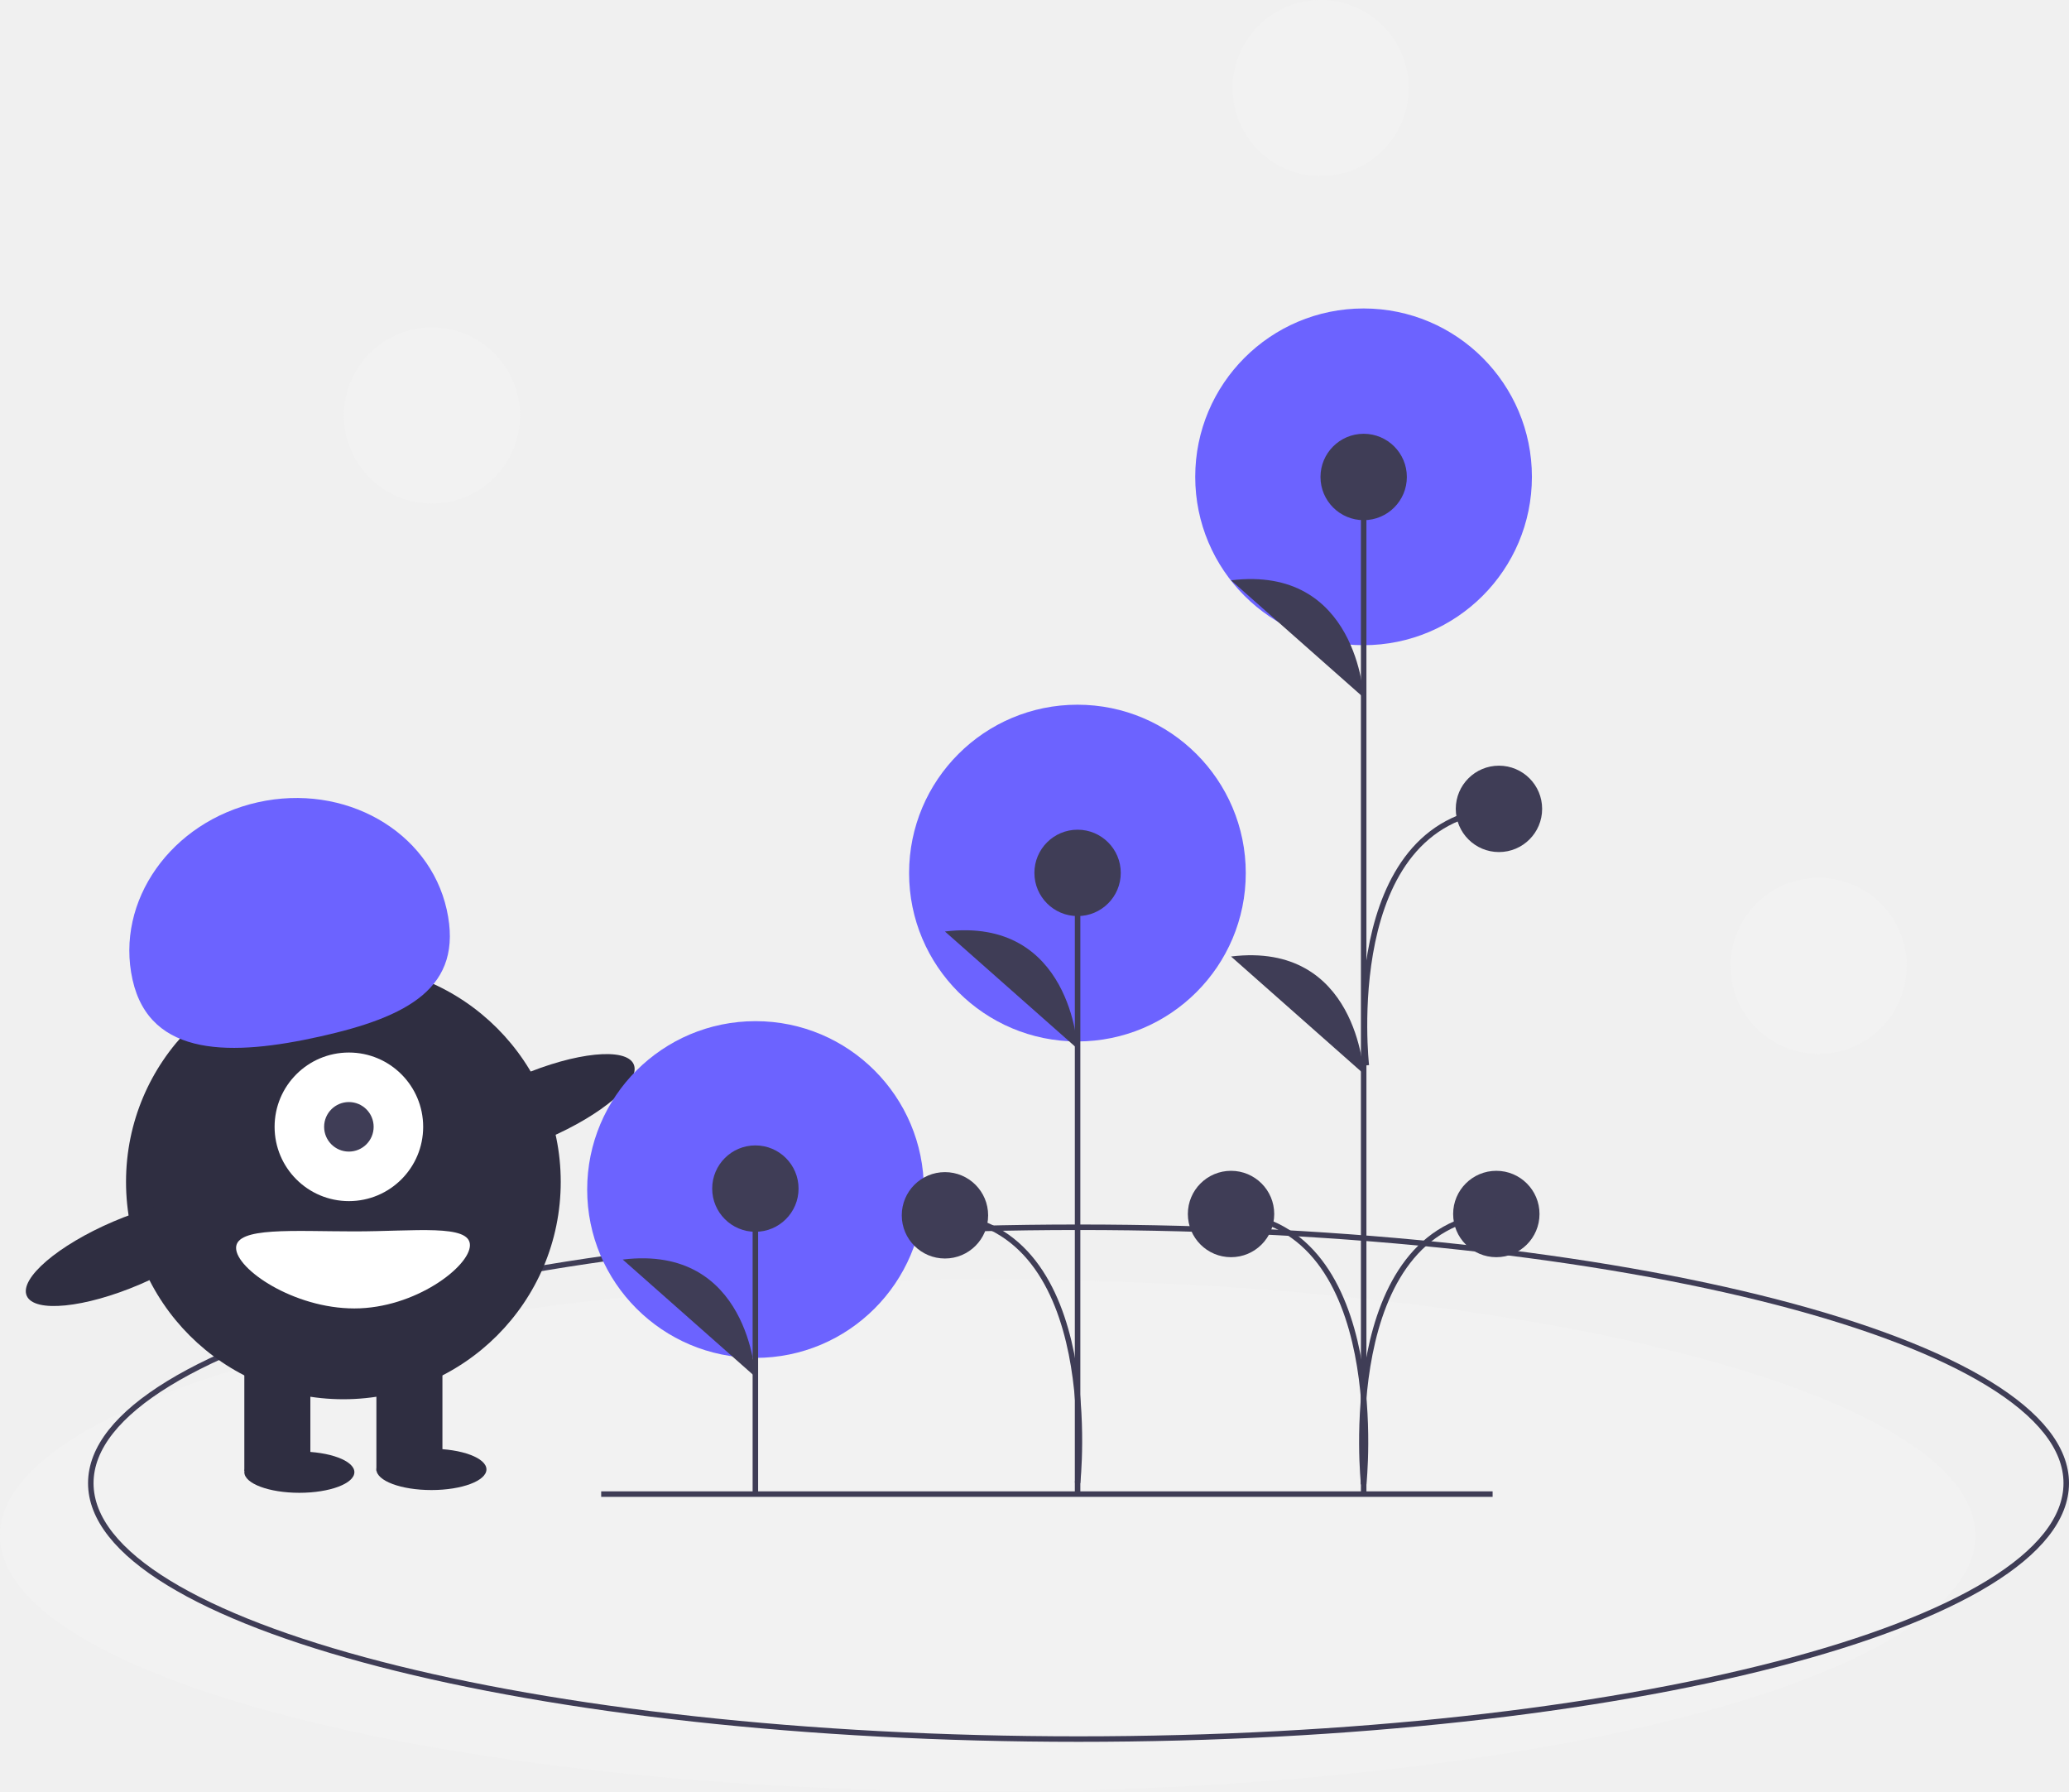
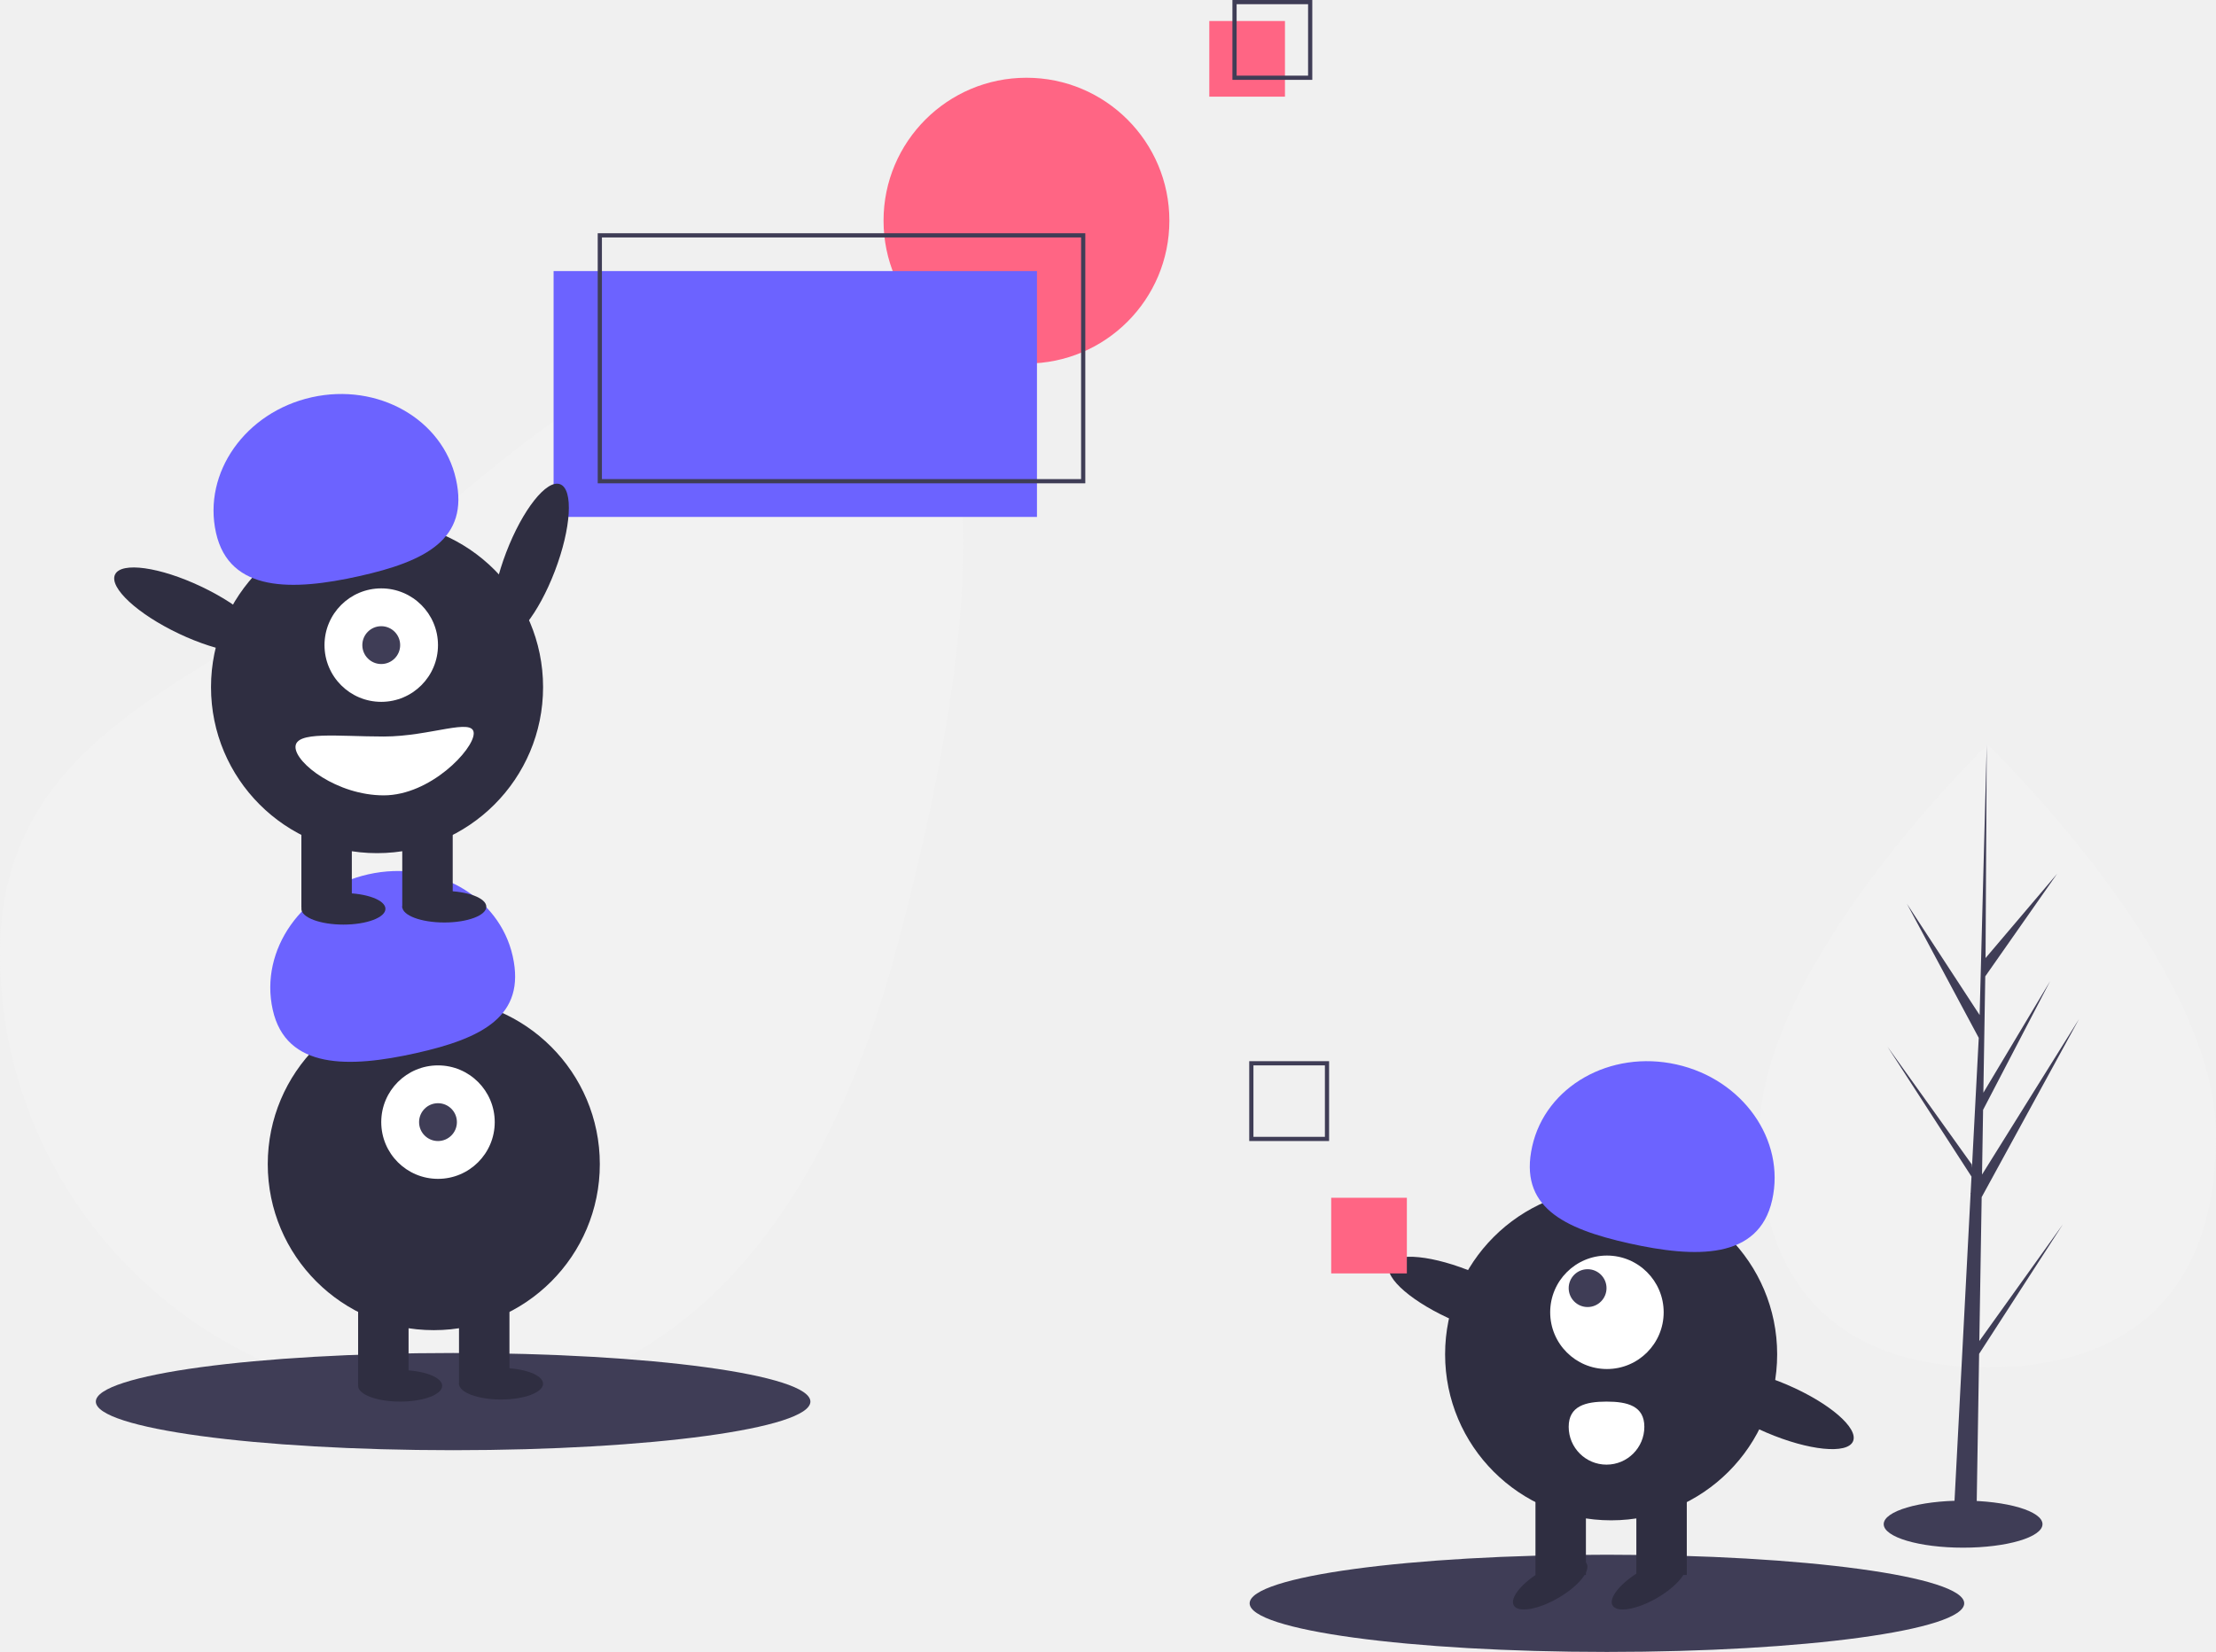
- <svg xmlns="http://www.w3.org/2000/svg" id="b82ffadf-cd82-44b9-9c6d-e262570a0ac0" data-name="Layer 1" width="752" height="651" viewBox="0 0 752 651">
-   <ellipse cx="359" cy="558" rx="359" ry="93" fill="#f2f2f2" />
-   <circle cx="495.603" cy="173.285" r="61.186" fill="#6c63ff" />
-   <circle cx="391.603" cy="317.285" r="61.186" fill="#6c63ff" />
-   <ellipse cx="392" cy="539" rx="359" ry="93" fill="none" stroke="#3f3d56" stroke-miterlimit="10" stroke-width="2" />
-   <circle cx="124.805" cy="429.5" r="79" fill="#2f2e41" />
-   <rect x="88.805" y="491.5" width="24" height="43" fill="#2f2e41" />
-   <rect x="136.805" y="491.5" width="24" height="43" fill="#2f2e41" />
-   <ellipse cx="108.805" cy="535" rx="20" ry="7.5" fill="#2f2e41" />
-   <ellipse cx="156.805" cy="534" rx="20" ry="7.5" fill="#2f2e41" />
-   <circle cx="126.805" cy="409.5" r="27" fill="#fff" />
-   <circle cx="126.805" cy="409.5" r="9" fill="#3f3d56" />
-   <path d="M272.672,480.532c-6.379-28.568,14.012-57.434,45.544-64.475s62.265,10.41,68.644,38.978-14.519,39.104-46.051,46.145S279.051,509.1,272.672,480.532Z" transform="translate(-224.5 -124.5)" fill="#6c63ff" />
-   <ellipse cx="418.52" cy="526.844" rx="39.5" ry="12.4" transform="translate(-398.0415 82.67744) rotate(-23.17116)" fill="#2f2e41" />
-   <ellipse cx="270.52" cy="579.844" rx="39.5" ry="12.4" transform="translate(-430.8346 28.71783) rotate(-23.17116)" fill="#2f2e41" />
-   <path d="M395.305,577c0,7.732-19.909,23-42,23s-43-14.268-43-22,20.909-6,43-6S395.305,569.268,395.305,577Z" transform="translate(-224.5 -124.5)" fill="#fff" />
-   <circle cx="274.603" cy="432.285" r="61.186" fill="#6c63ff" />
-   <line x1="274.549" y1="542.937" x2="274.549" y2="431.949" fill="#3f3d56" stroke="#3f3d56" stroke-miterlimit="10" stroke-width="2" />
-   <circle cx="274.549" cy="431.949" r="15.695" fill="#3f3d56" />
-   <path d="M499.049,624.853s-2.242-48.225-48.207-42.619" transform="translate(-224.5 -124.5)" fill="#3f3d56" />
-   <line x1="495.641" y1="543.716" x2="495.641" y2="173.51" fill="#3f3d56" stroke="#3f3d56" stroke-miterlimit="10" stroke-width="2" />
-   <circle cx="495.641" cy="173.335" r="15.695" fill="#3f3d56" />
-   <circle cx="447.434" cy="441.18" r="15.695" fill="#3f3d56" />
-   <path d="M720.141,378.007s-2.242-48.225-48.207-42.619" transform="translate(-224.5 -124.5)" fill="#3f3d56" />
-   <path d="M720.141,514.719s-2.242-48.225-48.207-42.619" transform="translate(-224.5 -124.5)" fill="#3f3d56" />
-   <path d="M720.141,663.902s10.09-93.737-48.207-98.221" transform="translate(-224.5 -124.5)" fill="none" stroke="#3f3d56" stroke-miterlimit="10" stroke-width="2" />
-   <circle cx="543.855" cy="441.18" r="15.695" fill="#3f3d56" />
-   <path d="M720.148,663.902s-10.09-93.737,48.207-98.221" transform="translate(-224.5 -124.5)" fill="none" stroke="#3f3d56" stroke-miterlimit="10" stroke-width="2" />
-   <circle cx="544.811" cy="293.952" r="15.695" fill="#3f3d56" />
-   <path d="M721.104,511.673s-10.09-88.737,48.207-93.221" transform="translate(-224.5 -124.5)" fill="none" stroke="#3f3d56" stroke-miterlimit="10" stroke-width="2" />
-   <line x1="391.659" y1="543.194" x2="391.659" y2="317.217" fill="#3f3d56" stroke="#3f3d56" stroke-miterlimit="10" stroke-width="2" />
-   <circle cx="391.659" cy="317.217" r="15.695" fill="#3f3d56" />
-   <path d="M616.159,505.637s-2.242-48.225-48.207-42.619" transform="translate(-224.5 -124.5)" fill="#3f3d56" />
-   <path d="M616.159,663.38s10.09-92.737-48.207-97.221" transform="translate(-224.5 -124.5)" fill="none" stroke="#3f3d56" stroke-miterlimit="10" stroke-width="2" />
-   <circle cx="343.452" cy="441.658" r="15.695" fill="#3f3d56" />
-   <line x1="218.507" y1="542.976" x2="542.507" y2="542.976" fill="none" stroke="#3f3d56" stroke-miterlimit="10" stroke-width="2" />
-   <circle cx="661" cy="351" r="32" fill="#f2f2f2" />
-   <circle cx="157" cy="151" r="32" fill="#f2f2f2" />
-   <circle cx="480" cy="32" r="32" fill="#f2f2f2" />
+ <svg xmlns="http://www.w3.org/2000/svg" id="a9d5c6ed-9ea4-42a3-ab78-5bac3f9dde90" data-name="Layer 1" width="1054.402" height="786.127" viewBox="0 0 1054.402 786.127">
+   <path d="M498.799,510c-30.595,113.588-95.363,213-213,213s-213-95.363-213-213,123.99-136.088,213-213C466.553,140.814,593.81,157.253,498.799,510Z" transform="translate(-72.79886 -56.4364)" fill="#f2f2f2" />
+   <circle cx="488.402" cy="105" r="68" fill="#ff6584" />
+   <rect x="575.402" y="10" width="36" height="36" fill="#ff6584" />
+   <ellipse cx="215.598" cy="667" rx="170" ry="23.127" fill="#3f3d56" />
+   <rect x="263.402" y="129" width="230" height="117" fill="#6c63ff" />
+   <circle cx="206.402" cy="554" r="79" fill="#2f2e41" />
+   <rect x="170.402" y="616" width="24" height="43" fill="#2f2e41" />
+   <rect x="218.402" y="616" width="24" height="43" fill="#2f2e41" />
+   <ellipse cx="190.402" cy="659.5" rx="20" ry="7.5" fill="#2f2e41" />
+   <ellipse cx="238.402" cy="658.5" rx="20" ry="7.5" fill="#2f2e41" />
+   <circle cx="208.402" cy="534" r="27" fill="#fff" />
+   <circle cx="208.402" cy="534" r="9" fill="#3f3d56" />
+   <path d="M202.568,536.969c-6.379-28.568,14.012-57.434,45.544-64.475s62.265,10.41,68.644,38.978-14.519,39.104-46.051,46.145S208.947,565.536,202.568,536.969Z" transform="translate(-72.79886 -56.4364)" fill="#6c63ff" />
+   <circle cx="179.402" cy="327" r="79" fill="#2f2e41" />
+   <rect x="143.402" y="389" width="24" height="43" fill="#2f2e41" />
+   <rect x="191.402" y="389" width="24" height="43" fill="#2f2e41" />
+   <ellipse cx="163.402" cy="432.5" rx="20" ry="7.5" fill="#2f2e41" />
+   <ellipse cx="211.402" cy="431.5" rx="20" ry="7.5" fill="#2f2e41" />
+   <circle cx="181.402" cy="307" r="27" fill="#fff" />
+   <circle cx="181.402" cy="307" r="9" fill="#3f3d56" />
+   <path d="M175.568,309.969c-6.379-28.568,14.012-57.434,45.544-64.475s62.265,10.41,68.644,38.978-14.519,39.104-46.051,46.145S181.947,338.536,175.568,309.969Z" transform="translate(-72.79886 -56.4364)" fill="#6c63ff" />
+   <ellipse cx="325.221" cy="323.78" rx="39.5" ry="12.4" transform="translate(-166.132 455.5315) rotate(-69.08217)" fill="#2f2e41" />
+   <ellipse cx="163.221" cy="346.78" rx="12.4" ry="39.5" transform="translate(-292.8484 289.2128) rotate(-64.62574)" fill="#2f2e41" />
+   <path d="M213.397,411.936c0,7.732,19.909,23,42,23s42.805-21.768,42.805-29.5-20.713,1.5-42.805,1.5S213.397,404.204,213.397,411.936Z" transform="translate(-72.79886 -56.4364)" fill="#fff" />
+   <rect x="285.402" y="112" width="230" height="117" fill="none" stroke="#3f3d56" stroke-miterlimit="10" stroke-width="2" />
+   <rect x="587.402" y="1" width="36" height="36" fill="none" stroke="#3f3d56" stroke-miterlimit="10" stroke-width="2" />
+   <path d="M1127.201,596.733c0,81.828-48.645,110.399-108.652,110.399s-108.652-28.571-108.652-110.399,108.652-185.925,108.652-185.925S1127.201,514.906,1127.201,596.733Z" transform="translate(-72.79886 -56.4364)" fill="#f2f2f2" />
+   <polygon points="941.792 638.179 942.905 569.696 989.215 484.974 943.079 558.954 943.58 528.161 975.496 466.865 943.712 520.012 943.712 520.013 944.612 464.631 978.789 415.832 944.753 455.922 945.315 354.372 941.783 488.806 942.073 483.26 907.325 430.072 941.516 493.906 938.278 555.758 938.182 554.116 898.123 498.144 938.06 559.916 937.655 567.651 937.583 567.767 937.616 568.402 929.402 725.325 940.377 725.325 941.693 644.272 981.533 582.651 941.792 638.179" fill="#3f3d56" />
+   <ellipse cx="934.07" cy="725.322" rx="37.779" ry="11.194" fill="#3f3d56" />
+   <ellipse cx="764.598" cy="763" rx="170" ry="23.127" fill="#3f3d56" />
+   <circle cx="766.598" cy="644.5" r="79" fill="#2f2e41" />
+   <rect x="851.397" y="762.936" width="24" height="43" transform="translate(1653.994 1512.436) rotate(-180)" fill="#2f2e41" />
+   <rect x="803.397" y="762.936" width="24" height="43" transform="translate(1557.994 1512.436) rotate(-180)" fill="#2f2e41" />
+   <ellipse cx="810.397" cy="810.436" rx="20" ry="7.5" transform="translate(-369.4445 457.3398) rotate(-30)" fill="#2f2e41" />
+   <ellipse cx="857.397" cy="810.436" rx="20" ry="7.5" transform="translate(-363.1477 480.8398) rotate(-30)" fill="#2f2e41" />
+   <circle cx="764.598" cy="624.5" r="27" fill="#fff" />
+   <circle cx="755.402" cy="613" r="9" fill="#3f3d56" />
+   <path d="M916.029,627.469c6.379-28.568-14.012-57.434-45.544-64.475s-62.265,10.41-68.644,38.978,14.519,39.104,46.051,46.145S909.65,656.036,916.029,627.469Z" transform="translate(-72.79886 -56.4364)" fill="#6c63ff" />
+   <ellipse cx="770.181" cy="673.78" rx="12.4" ry="39.5" transform="translate(-225.0964 1060.279) rotate(-66.82884)" fill="#2f2e41" />
+   <ellipse cx="918.181" cy="726.78" rx="12.4" ry="39.5" transform="translate(-184.056 1228.486) rotate(-66.82884)" fill="#2f2e41" />
+   <rect x="633.402" y="570" width="36" height="36" fill="#ff6584" />
+   <rect x="595.402" y="506" width="36" height="36" fill="none" stroke="#3f3d56" stroke-miterlimit="10" stroke-width="2" />
+   <path d="M855.201,735.436a18,18,0,0,1-36,0c0-9.941,8.059-12,18-12S855.201,725.495,855.201,735.436Z" transform="translate(-72.79886 -56.4364)" fill="#fff" />
</svg>
